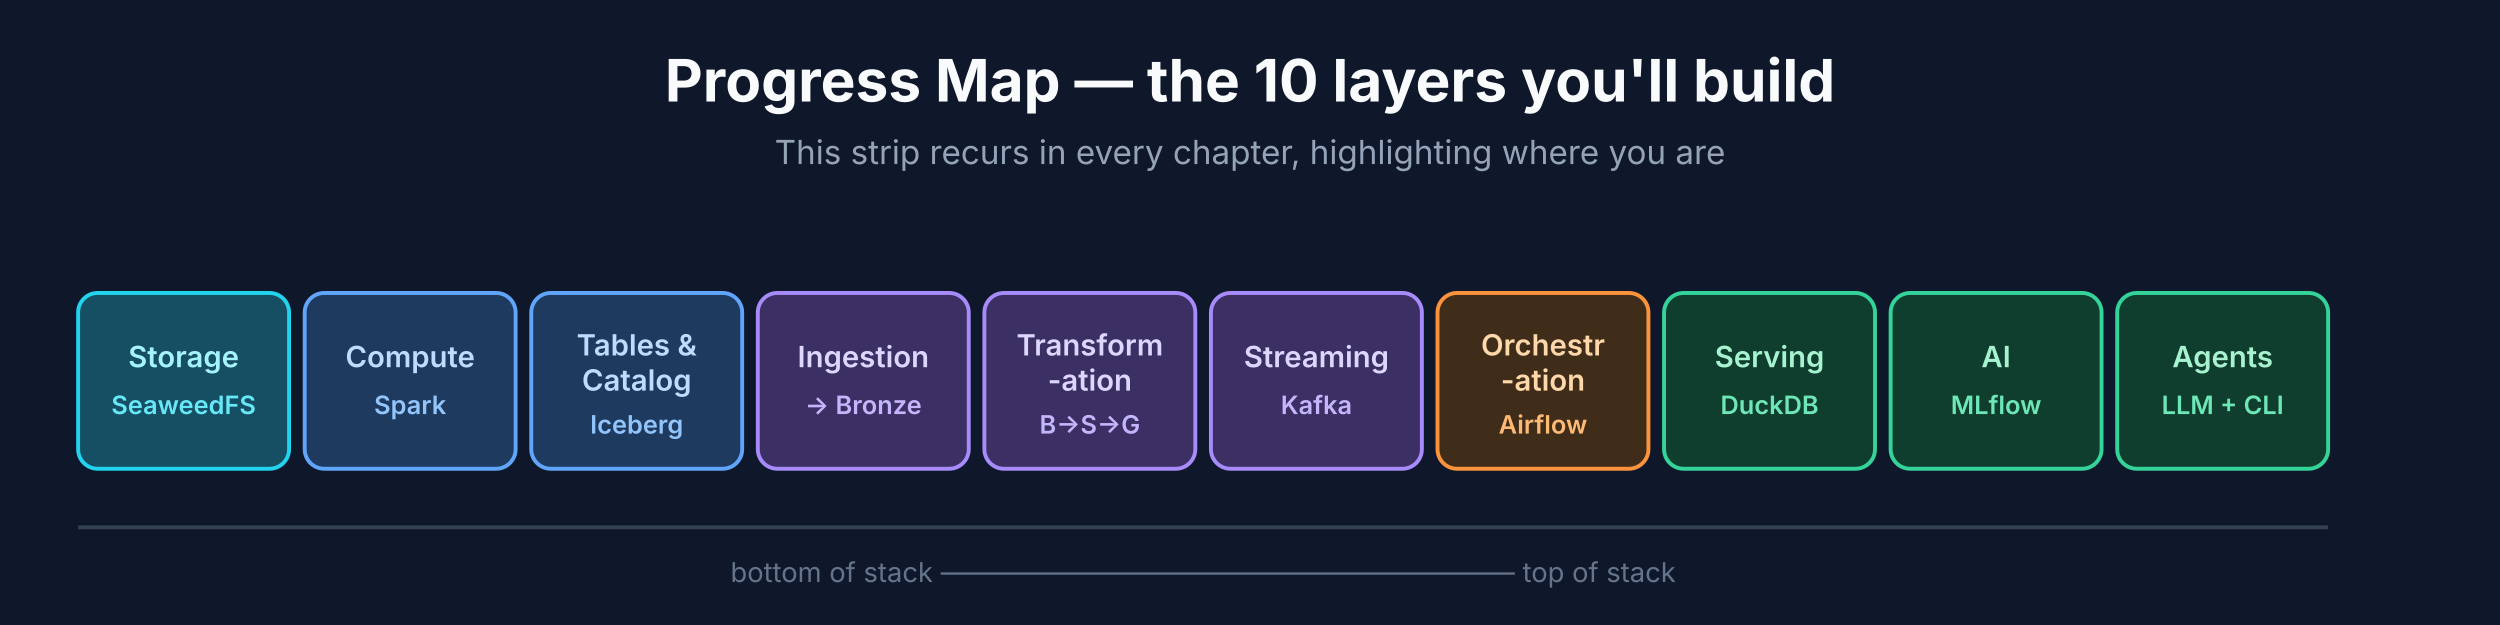
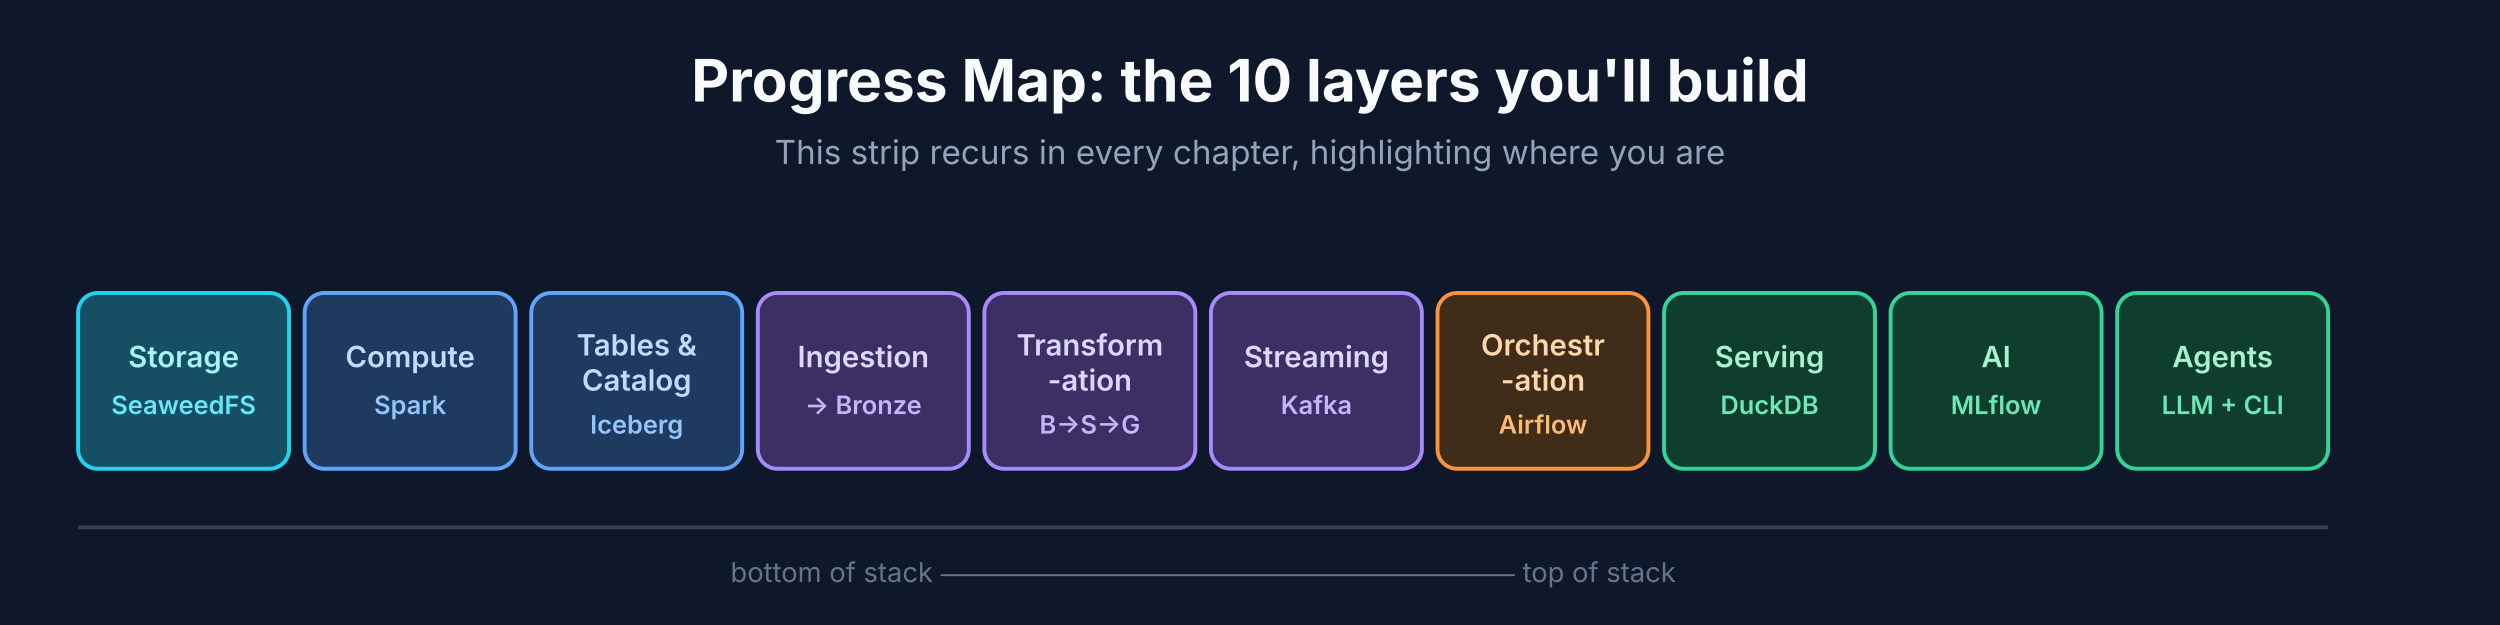
<svg xmlns="http://www.w3.org/2000/svg" viewBox="0 0 1280 320" font-family="Inter, Segoe UI, Helvetica, Arial, sans-serif">
  <rect width="1280" height="320" fill="#0f172a" />
-   <text x="640" y="52" fill="#f8fafc" font-size="30" font-weight="700" text-anchor="middle">Progress Map — the 10 layers you'll build</text>
+   <text x="640" y="52" fill="#f8fafc" font-size="30" font-weight="700" text-anchor="middle">Progress Map: the 10 layers you'll build</text>
  <text x="640" y="84" fill="#94a3b8" font-size="17" text-anchor="middle">This strip recurs in every chapter, highlighting where you are</text>
  <g font-size="15" font-weight="600" text-anchor="middle">
    <g>
      <rect x="40" y="150" width="108" height="90" rx="10" fill="#164e63" stroke="#22d3ee" stroke-width="2" />
      <text x="94" y="188" fill="#a5f3fc">Storage</text>
      <text x="94" y="212" fill="#67e8f9" font-size="13">SeaweedFS</text>
    </g>
    <g>
      <rect x="156" y="150" width="108" height="90" rx="10" fill="#1e3a5f" stroke="#60a5fa" stroke-width="2" />
      <text x="210" y="188" fill="#bfdbfe">Compute</text>
      <text x="210" y="212" fill="#93c5fd" font-size="13">Spark</text>
    </g>
    <g>
      <rect x="272" y="150" width="108" height="90" rx="10" fill="#1e3a5f" stroke="#60a5fa" stroke-width="2" />
      <text x="326" y="182" fill="#bfdbfe">Tables &amp;</text>
      <text x="326" y="200" fill="#bfdbfe">Catalog</text>
      <text x="326" y="222" fill="#93c5fd" font-size="13">Iceberg</text>
    </g>
    <g>
      <rect x="388" y="150" width="108" height="90" rx="10" fill="#3b2f63" stroke="#a78bfa" stroke-width="2" />
      <text x="442" y="188" fill="#ddd6fe">Ingestion</text>
      <text x="442" y="212" fill="#c4b5fd" font-size="13">→ Bronze</text>
    </g>
    <g>
      <rect x="504" y="150" width="108" height="90" rx="10" fill="#3b2f63" stroke="#a78bfa" stroke-width="2" />
      <text x="558" y="182" fill="#ddd6fe">Transform</text>
      <text x="558" y="200" fill="#ddd6fe">-ation</text>
      <text x="558" y="222" fill="#c4b5fd" font-size="13">B→S→G</text>
    </g>
    <g>
      <rect x="620" y="150" width="108" height="90" rx="10" fill="#3b2f63" stroke="#a78bfa" stroke-width="2" />
      <text x="674" y="188" fill="#ddd6fe">Streaming</text>
      <text x="674" y="212" fill="#c4b5fd" font-size="13">Kafka</text>
    </g>
    <g>
      <rect x="736" y="150" width="108" height="90" rx="10" fill="#3f2d1a" stroke="#fb923c" stroke-width="2" />
      <text x="790" y="182" fill="#fed7aa">Orchestr</text>
      <text x="790" y="200" fill="#fed7aa">-ation</text>
      <text x="790" y="222" fill="#fdba74" font-size="13">Airflow</text>
    </g>
    <g>
      <rect x="852" y="150" width="108" height="90" rx="10" fill="#0f3d2e" stroke="#34d399" stroke-width="2" />
      <text x="906" y="188" fill="#a7f3d0">Serving</text>
      <text x="906" y="212" fill="#6ee7b7" font-size="13">DuckDB</text>
    </g>
    <g>
      <rect x="968" y="150" width="108" height="90" rx="10" fill="#0f3d2e" stroke="#34d399" stroke-width="2" />
      <text x="1022" y="188" fill="#a7f3d0">AI</text>
      <text x="1022" y="212" fill="#6ee7b7" font-size="13">MLflow</text>
    </g>
    <g>
      <rect x="1084" y="150" width="108" height="90" rx="10" fill="#0f3d2e" stroke="#34d399" stroke-width="2" />
      <text x="1138" y="188" fill="#a7f3d0">Agents</text>
      <text x="1138" y="212" fill="#6ee7b7" font-size="13">LLM + CLI</text>
    </g>
  </g>
  <line x1="40" y1="270" x2="1192" y2="270" stroke="#334155" stroke-width="2" />
-   <text x="616" y="298" fill="#64748b" font-size="14" text-anchor="middle">bottom of stack ————————————————————— top of stack</text>
+   <text x="616" y="298" fill="#64748b" font-size="14" text-anchor="middle">bottom of stack ───────────────────── top of stack</text>
</svg>
